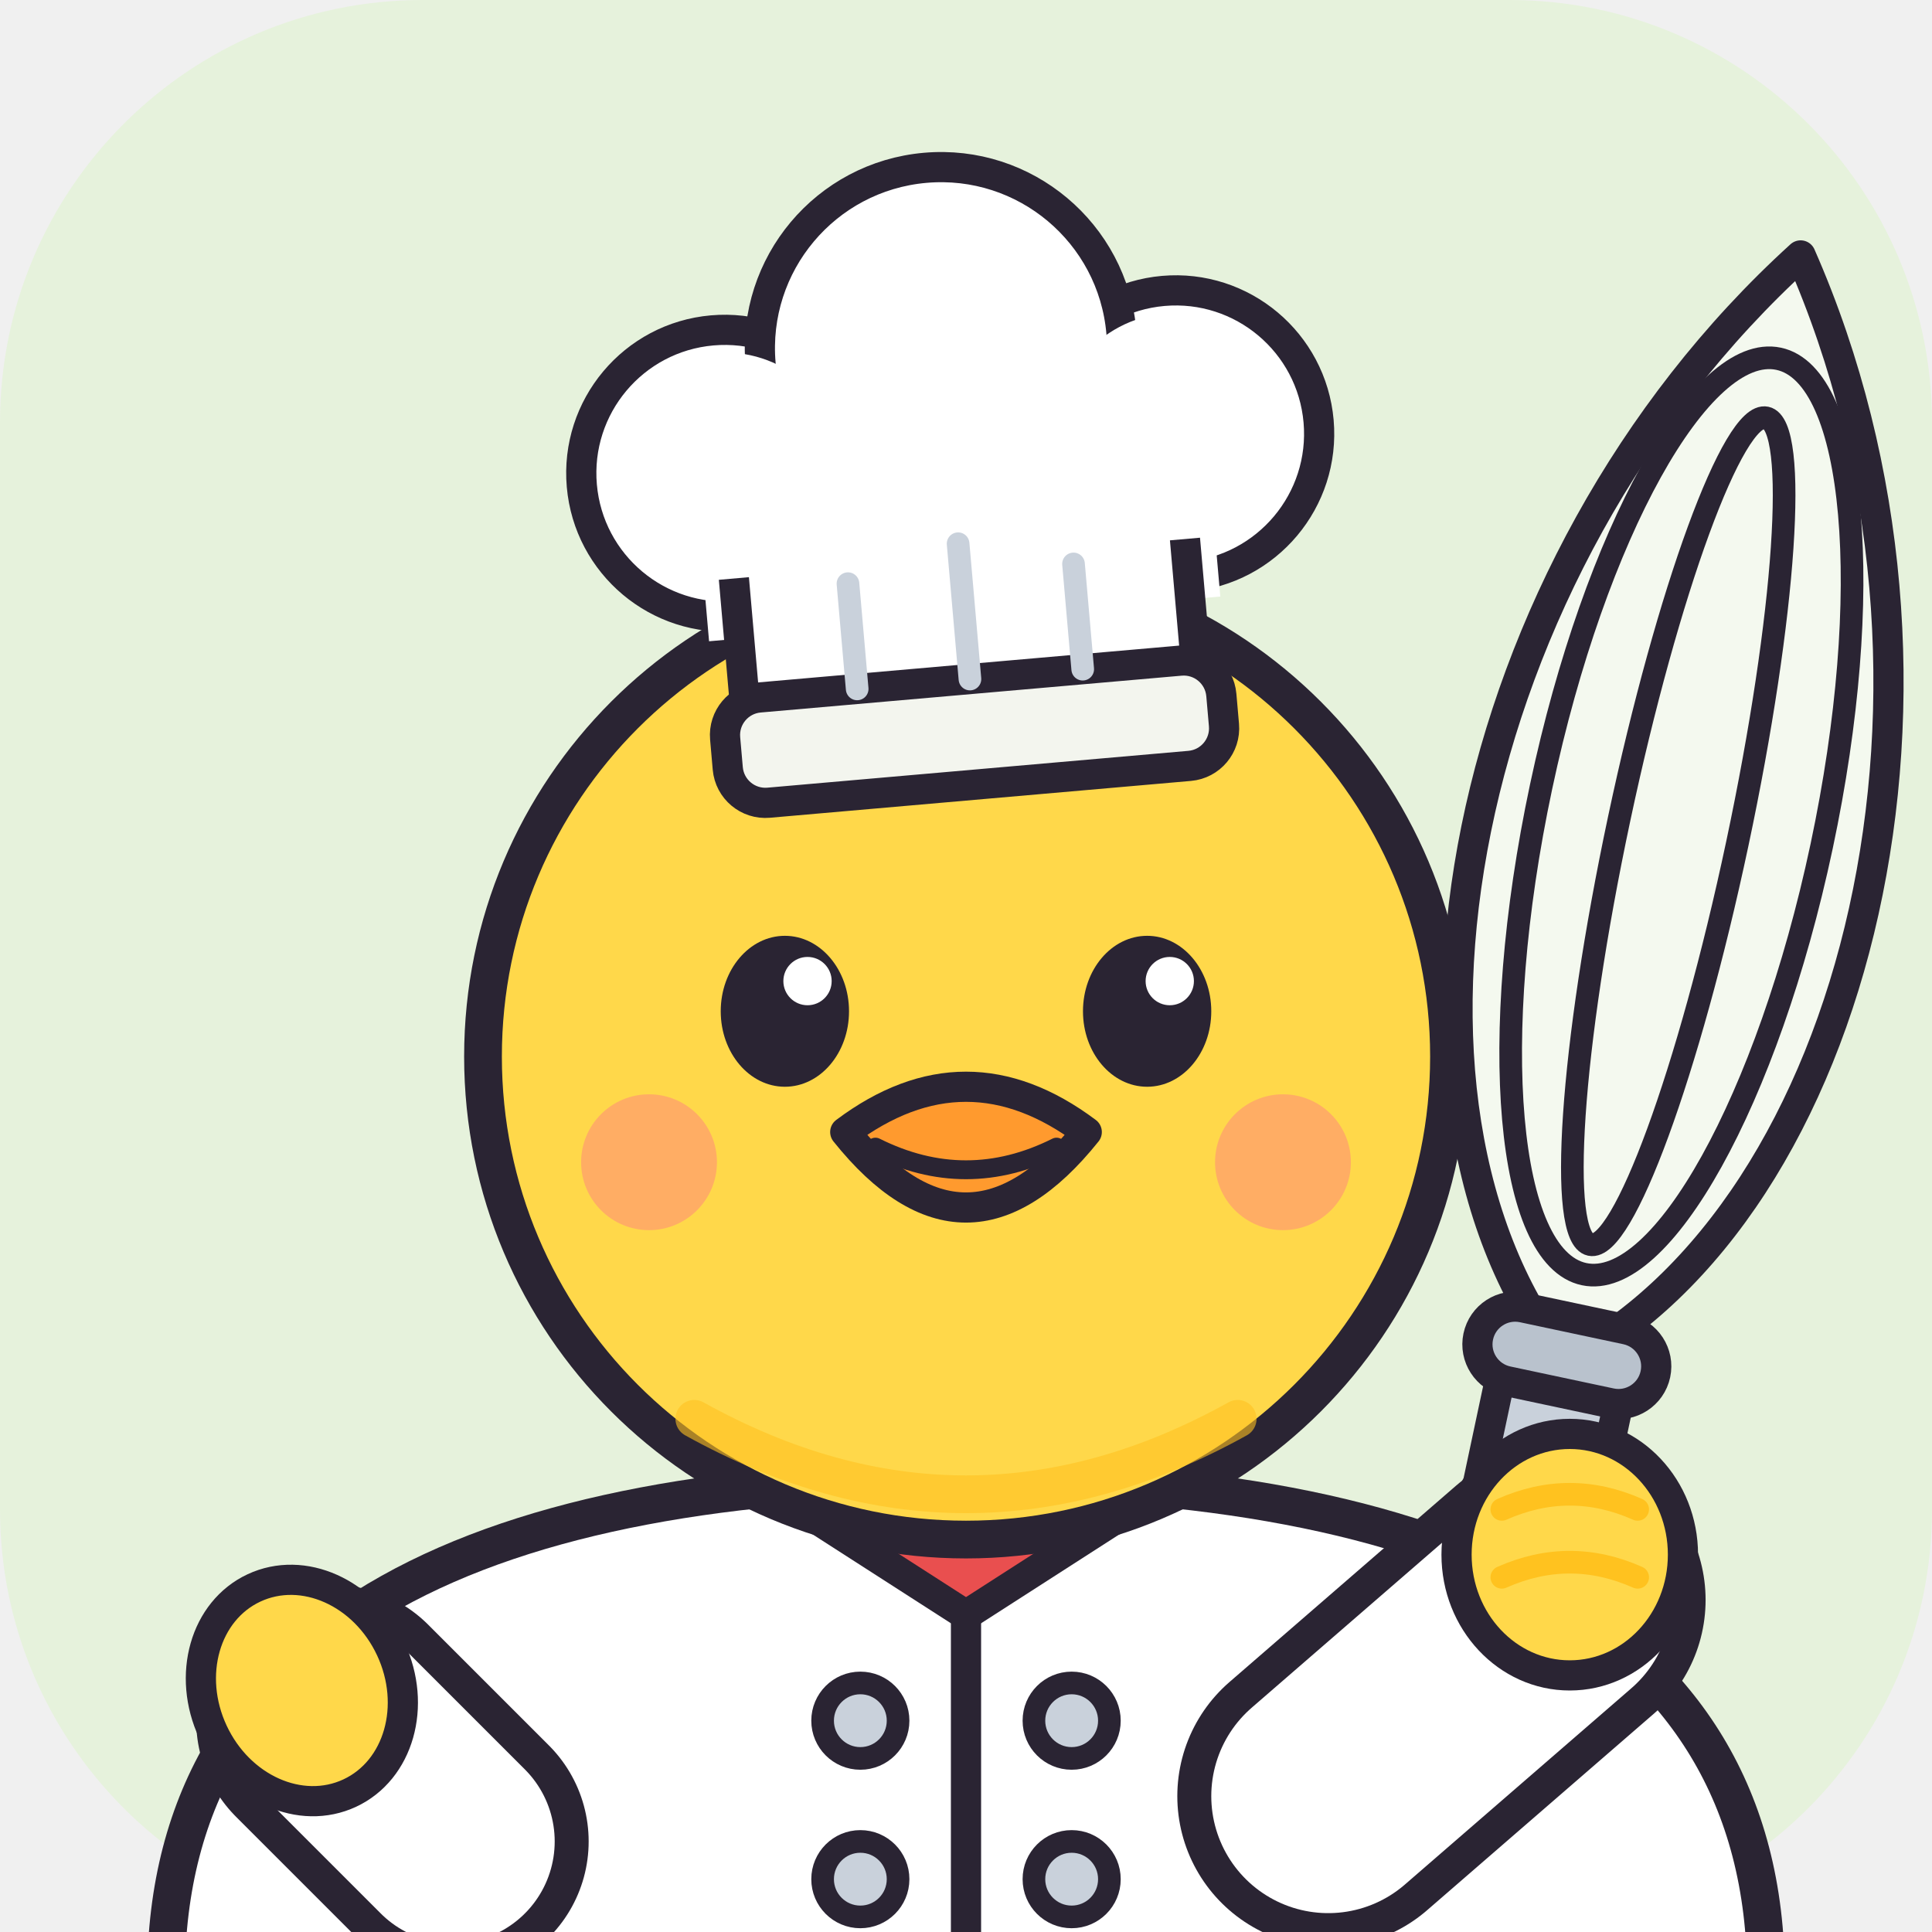
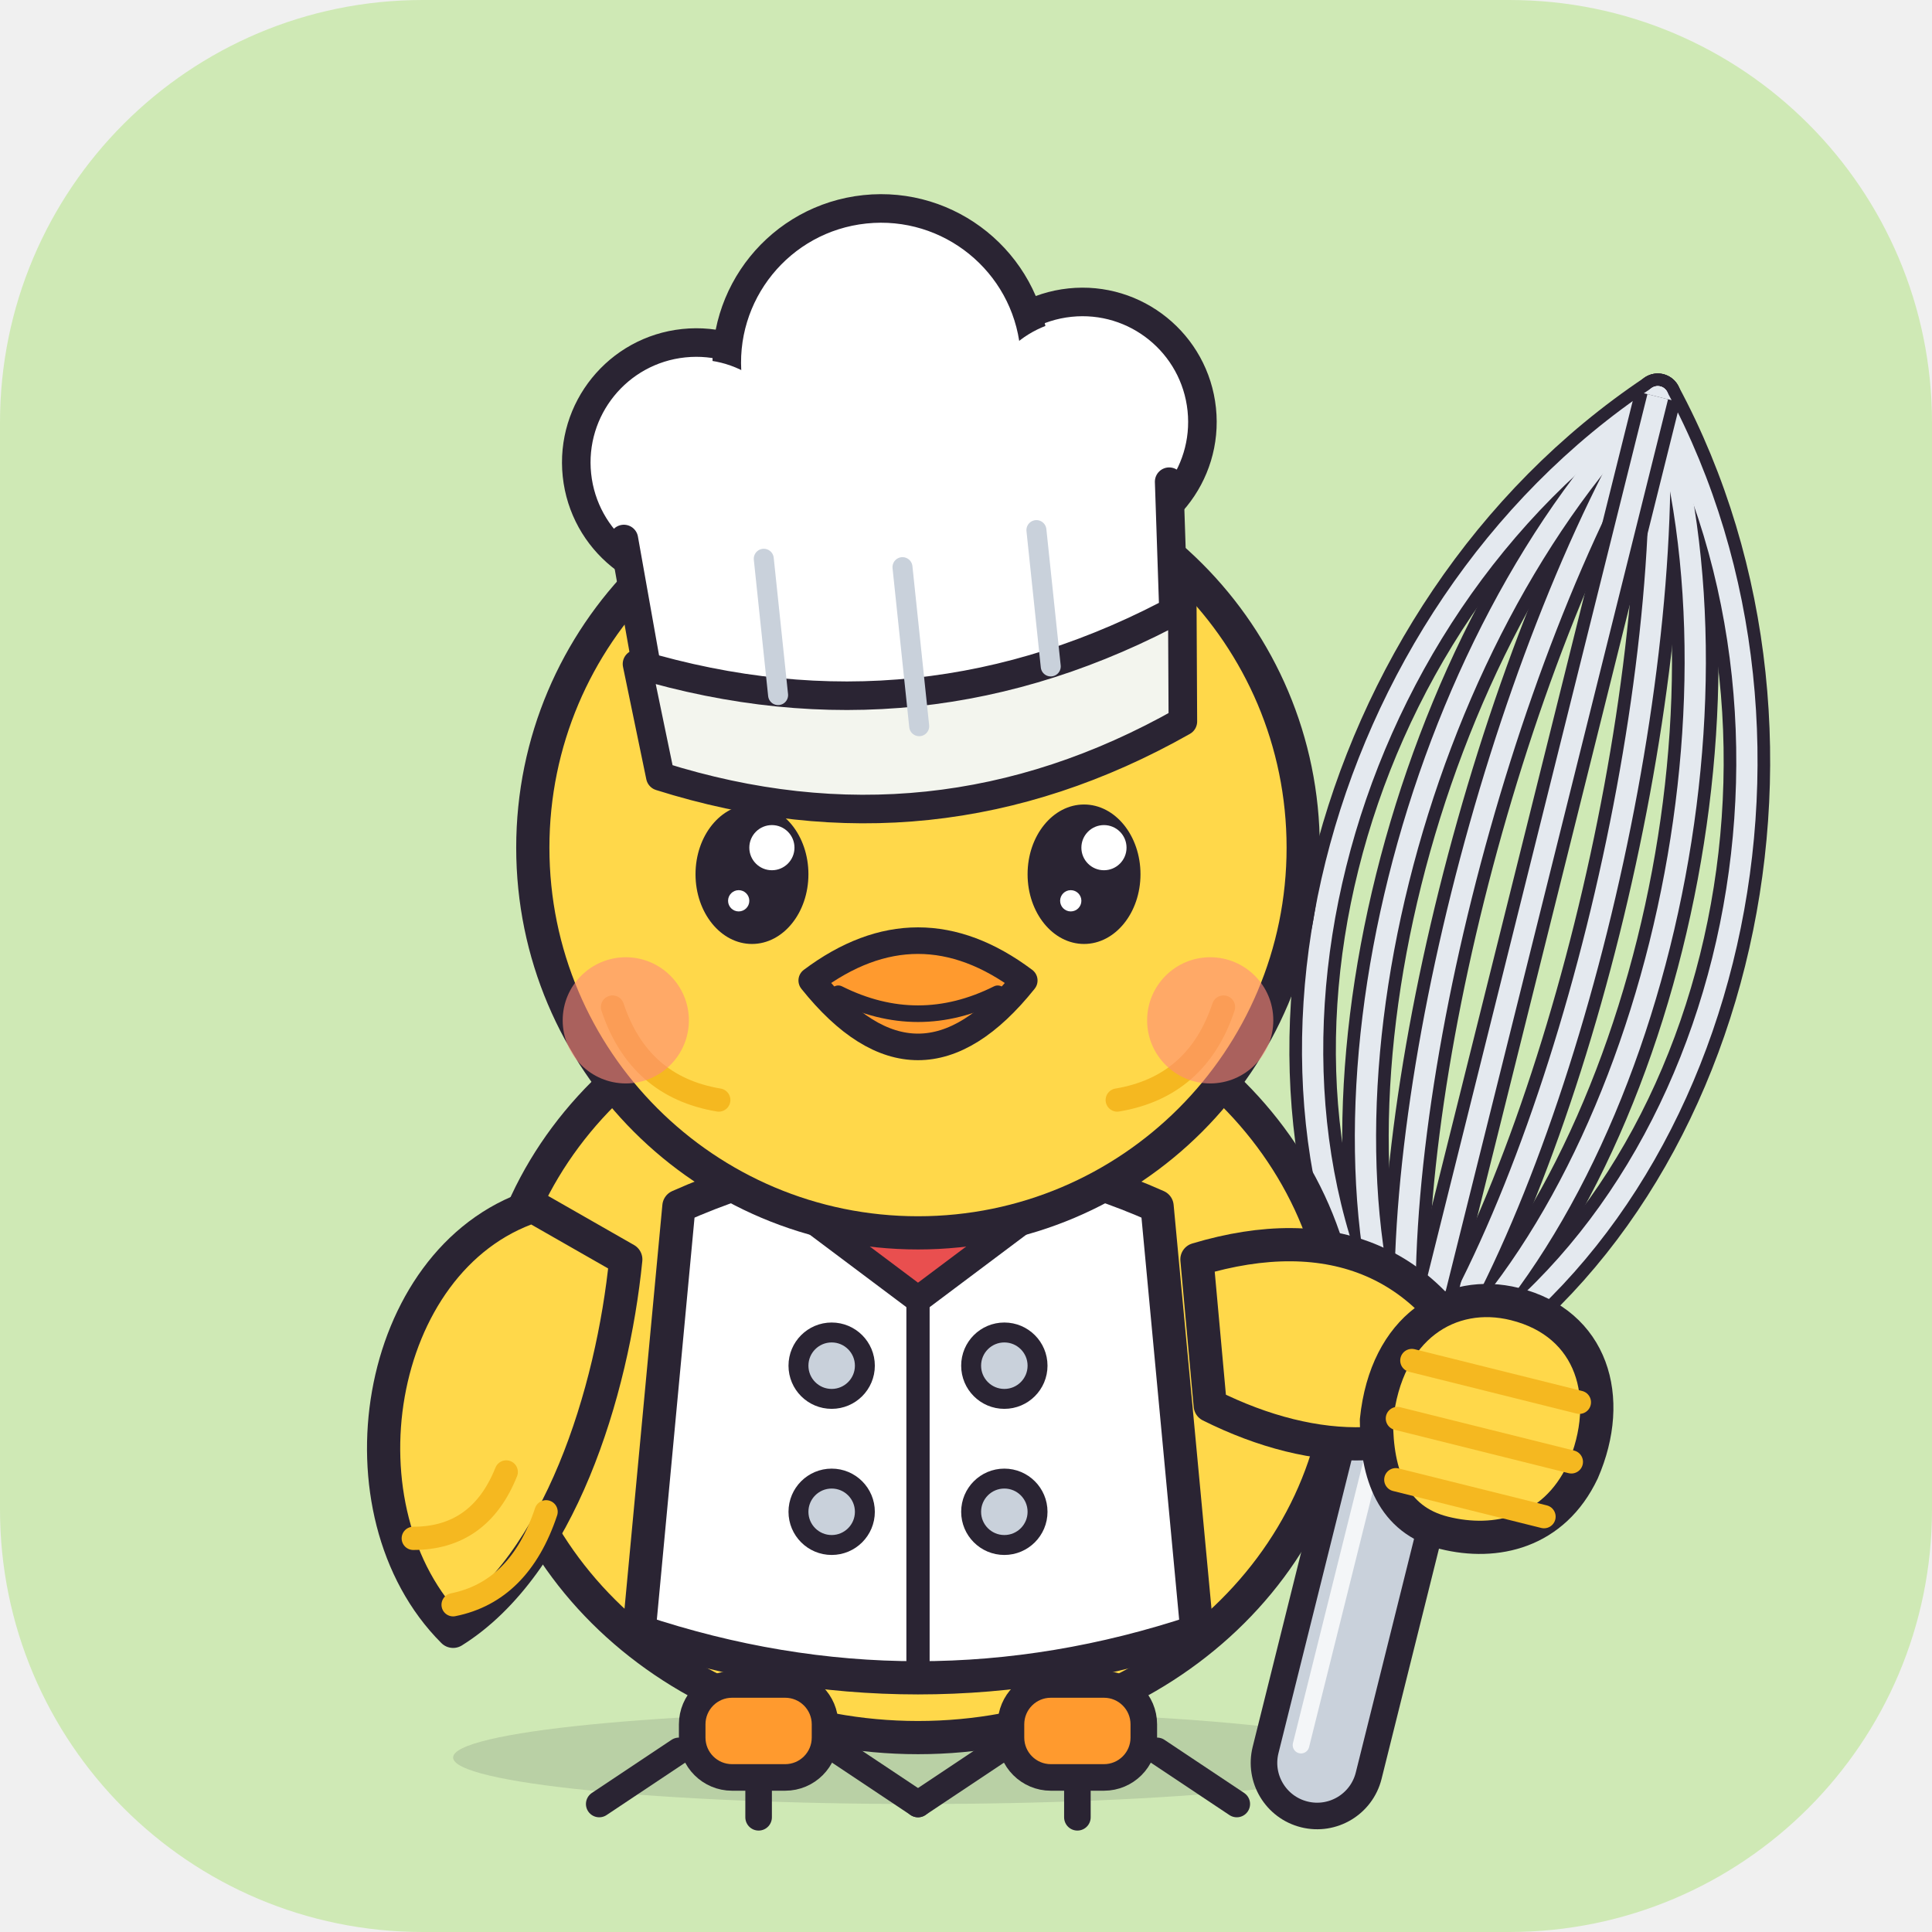
<svg xmlns="http://www.w3.org/2000/svg" viewBox="0 0 256 256">
-   <rect width="256" height="256" rx="56" fill="#E6F2DC" />
-   <g transform="rotate(12 202 206)">
-     <rect x="194" y="176" width="16" height="54" rx="8" fill="#C9D1DB" stroke="#2A2433" stroke-width="4" />
-     <path d="M202 180 C168 152 166 80 202 30 C238 80 236 152 202 180 Z" fill="#fff" fill-opacity=".55" stroke="#2A2433" stroke-width="4" stroke-linejoin="round" />
-     <ellipse cx="202" cy="106" rx="19" ry="62" fill="none" stroke="#2A2433" stroke-width="3" />
-     <ellipse cx="202" cy="108" rx="8" ry="56" fill="none" stroke="#2A2433" stroke-width="3" />
-     <rect x="190" y="174" width="24" height="10" rx="5" fill="#B9C2CD" stroke="#2A2433" stroke-width="4" />
-   </g>
-   <path d="M22 262 C22 214 66 196 128 196 C190 196 234 214 234 262 Z" fill="#FFFFFF" stroke="#2A2433" stroke-width="5" stroke-linejoin="round" />
-   <path d="M128 204 V262" stroke="#2A2433" stroke-width="4" />
-   <g fill="#C9D1DB" stroke="#2A2433" stroke-width="3">
-     <circle cx="114" cy="228" r="5" />
-     <circle cx="142" cy="228" r="5" />
-     <circle cx="114" cy="249" r="5" />
-     <circle cx="142" cy="249" r="5" />
-   </g>
-   <path d="M100 196 L128 214 L156 196 Z" fill="#E94F4F" stroke="#2A2433" stroke-width="4" stroke-linejoin="round" />
-   <path d="M60 244 L44 228" stroke="#2A2433" stroke-width="36" stroke-linecap="round" />
-   <path d="M60 244 L44 228" stroke="#FFFFFF" stroke-width="27" stroke-linecap="round" />
-   <ellipse cx="40" cy="224" rx="13" ry="15" fill="#FFD84A" stroke="#2A2433" stroke-width="4" transform="rotate(-25 40 224)" />
-   <path d="M176 238 L206 212" stroke="#2A2433" stroke-width="40" stroke-linecap="round" />
-   <path d="M176 238 L206 212" stroke="#FFFFFF" stroke-width="31" stroke-linecap="round" />
-   <ellipse cx="208" cy="206" rx="15" ry="16" fill="#FFD84A" stroke="#2A2433" stroke-width="4" />
-   <path d="M199 200 Q208 196 217 200 M199 209 Q208 205 217 209" stroke="#FFC21F" stroke-width="3" fill="none" stroke-linecap="round" />
-   <circle cx="128" cy="140" r="64" fill="#FFD84A" stroke="#2A2433" stroke-width="5" />
-   <path d="M92 188 Q128 208 164 188" stroke="#FFC21F" stroke-width="5" fill="none" stroke-linecap="round" opacity=".6" />
-   <ellipse cx="104" cy="134" rx="8.5" ry="10" fill="#2A2433" />
-   <ellipse cx="152" cy="134" rx="8.5" ry="10" fill="#2A2433" />
-   <circle cx="107" cy="130" r="3.2" fill="#fff" />
-   <circle cx="155" cy="130" r="3.2" fill="#fff" />
-   <circle cx="86" cy="154" r="9" fill="#FF8A7A" opacity=".55" />
-   <circle cx="170" cy="154" r="9" fill="#FF8A7A" opacity=".55" />
-   <path d="M112 150 Q128 138 144 150 Q128 170 112 150 Z" fill="#FF9A2E" stroke="#2A2433" stroke-width="4" stroke-linejoin="round" />
-   <path d="M116 152 Q128 158 140 152" stroke="#2A2433" stroke-width="2.5" fill="none" stroke-linecap="round" />
-   <path d="M120 78 Q118 62 126 56 M130 78 Q134 60 144 58" stroke="#2A2433" stroke-width="4" fill="none" stroke-linecap="round" />
-   <g transform="translate(0 14) rotate(-5 128 70)">
-     <g stroke="#2A2433" stroke-width="4" stroke-linejoin="round">
-       <circle cx="98" cy="46" r="19" fill="#FFFFFF" />
-       <circle cx="158" cy="46" r="19" fill="#FFFFFF" />
-       <circle cx="128" cy="32" r="24" fill="#FFFFFF" />
+   <rect width="256" height="256" rx="56" fill="#CFE9B5" />
+   <g transform="translate(9 12) scale(.88)">
+     <ellipse cx="128" cy="251" rx="70" ry="7" fill="#2A2433" opacity=".13" />
+     <g transform="translate(206 20) rotate(14 0 160)">
+       <g>
+         <path d="M0 176 C-40 140 -40 66 0 22 C40 66 40 140 0 176 Z" fill="none" stroke="#2A2433" stroke-width="7" stroke-linejoin="round" />
+         <path d="M0 176 C-27 140 -27 66 0 22 C27 66 27 140 0 176 Z" fill="none" stroke="#2A2433" stroke-width="7" stroke-linejoin="round" />
+         <path d="M0 176 C-14 140 -14 66 0 22 C14 66 14 140 0 176 Z" fill="none" stroke="#2A2433" stroke-width="7" stroke-linejoin="round" />
+         <path d="M0 176 C-40 140 -40 66 0 22 C40 66 40 140 0 176 Z" fill="none" stroke="#E4E9EF" stroke-width="3.2" stroke-linejoin="round" />
+         <path d="M0 176 C-27 140 -27 66 0 22 C27 66 27 140 0 176 Z" fill="none" stroke="#E4E9EF" stroke-width="3.2" stroke-linejoin="round" />
+         <path d="M0 176 C-14 140 -14 66 0 22 C14 66 14 140 0 176 Z" fill="none" stroke="#E4E9EF" stroke-width="3.2" stroke-linejoin="round" />
+       </g>
+       <path d="M0 22 V176" stroke="#2A2433" stroke-width="7" />
+       <path d="M0 22 V176" stroke="#E4E9EF" stroke-width="3.2" />
+       <rect x="-9" y="170" width="18" height="12" rx="4" fill="#B9C2CD" stroke="#2A2433" stroke-width="4" />
+       <rect x="-8" y="180" width="16" height="62" rx="8" fill="#C9D1DB" stroke="#2A2433" stroke-width="4" />
+       <path d="M-3 188 V232" stroke="#fff" stroke-width="2.5" stroke-linecap="round" opacity=".8" />
    </g>
-     <g fill="#FFFFFF">
-       <circle cx="98" cy="46" r="16" />
-       <circle cx="158" cy="46" r="16" />
-       <circle cx="128" cy="32" r="21" />
-       <rect x="94" y="44" width="68" height="24" />
+     <ellipse cx="128" cy="190" rx="64" ry="58" fill="#FFD84A" stroke="#2A2433" stroke-width="5" />
+     <path d="M92 168 Q128 152 164 168 L170 232 Q128 246 86 232 Z" fill="#FFFFFF" stroke="#2A2433" stroke-width="5" stroke-linejoin="round" />
+     <path d="M128 164 V240" stroke="#2A2433" stroke-width="3.5" />
+     <g fill="#C9D1DB" stroke="#2A2433" stroke-width="3">
+       <circle cx="115" cy="192" r="5" />
+       <circle cx="141" cy="192" r="5" />
+       <circle cx="115" cy="214" r="5" />
+       <circle cx="141" cy="214" r="5" />
    </g>
-     <path d="M98 60 V84 Q98 88 102 88 H154 Q158 88 158 84 V60" fill="#FFFFFF" stroke="#2A2433" stroke-width="4" stroke-linejoin="round" />
-     <rect x="95" y="76" width="66" height="14" rx="5" fill="#F3F5EE" stroke="#2A2433" stroke-width="4" />
-     <path d="M113 62 V76 M128 58 V76 M143 62 V76" stroke="#C9D1DB" stroke-width="3" stroke-linecap="round" />
+     <path d="M104 164 L128 182 L152 164 Z" fill="#E94F4F" stroke="#2A2433" stroke-width="4" stroke-linejoin="round" />
+     <g fill="#FF9A2E" stroke="#2A2433" stroke-width="4" stroke-linejoin="round" stroke-linecap="round">
+       <path d="M92 250 L80 258 M104 252 L104 260 M116 250 L128 258" />
+       <path d="M140 250 L128 258 M152 252 L152 260 M164 250 L176 258" />
+       <rect x="94" y="240" width="20" height="14" rx="6" />
+       <rect x="142" y="240" width="20" height="14" rx="6" />
+     </g>
+     <path d="M70 168 C46 176 40 214 58 232 C74 222 82 196 84 176 Z" fill="#FFD84A" stroke="#2A2433" stroke-width="5" stroke-linejoin="round" />
+     <path d="M52 218 Q62 218 66 208 M58 228 Q68 226 72 214" stroke="#F5B820" stroke-width="3.5" fill="none" stroke-linecap="round" />
+     <circle cx="128" cy="114" r="58" fill="#FFD84A" stroke="#2A2433" stroke-width="5" />
+     <path d="M82 138 Q86 150 98 152 M174 138 Q170 150 158 152" stroke="#F5B820" stroke-width="3.5" fill="none" stroke-linecap="round" />
+     <ellipse cx="103" cy="118" rx="8.5" ry="10.5" fill="#2A2433" />
+     <ellipse cx="153" cy="118" rx="8.5" ry="10.5" fill="#2A2433" />
+     <circle cx="106" cy="114" r="3.4" fill="#fff" />
+     <circle cx="156" cy="114" r="3.4" fill="#fff" />
+     <circle cx="101" cy="122" r="1.6" fill="#fff" />
+     <circle cx="151" cy="122" r="1.6" fill="#fff" />
+     <circle cx="84" cy="140" r="9.5" fill="#FF8A7A" opacity=".6" />
+     <circle cx="172" cy="140" r="9.5" fill="#FF8A7A" opacity=".6" />
+     <path d="M112 134 Q128 122 144 134 Q128 154 112 134 Z" fill="#FF9A2E" stroke="#2A2433" stroke-width="4" stroke-linejoin="round" />
+     <path d="M116 136 Q128 142 140 136" stroke="#2A2433" stroke-width="2.5" fill="none" stroke-linecap="round" />
+     <g transform="translate(0 2) translate(128 92) scale(.86) rotate(-6) translate(-128 -92)">
+       <g stroke="#2A2433" stroke-width="5" stroke-linejoin="round" fill="#FFFFFF">
+         <circle cx="94" cy="44" r="21" />
+         <circle cx="162" cy="44" r="21" />
+         <circle cx="128" cy="30" r="27" />
+       </g>
+       <g fill="#FFFFFF">
+         <circle cx="94" cy="44" r="18" />
+         <circle cx="162" cy="44" r="18" />
+         <circle cx="128" cy="30" r="24" />
+         <rect x="84" y="46" width="88" height="34" />
+       </g>
+       <path d="M80 56 L82 84 Q128 100 174 84 L176 56" fill="#FFFFFF" stroke="#2A2433" stroke-width="5" stroke-linejoin="round" stroke-linecap="round" />
+       <path d="M80 78 Q128 98 176 78 L174 98 Q128 118 82 98 Z" fill="#F3F5EE" stroke="#2A2433" stroke-width="5" stroke-linejoin="round" />
+       <path d="M104 62 V86 M128 66 V94 M152 62 V86" stroke="#C9D1DB" stroke-width="3.5" stroke-linecap="round" />
+     </g>
+     <path d="M170 176 C190 170 206 176 214 196 C204 206 188 206 172 198 Z" fill="#FFD84A" stroke="#2A2433" stroke-width="5" stroke-linejoin="round" />
+     <g transform="rotate(14 214 190)">
+       <path d="M200 204 C198 190 206 182 216 182 C228 182 234 192 232 204 C230 214 222 218 214 218 C206 218 202 212 200 204 Z" fill="#FFD84A" stroke="#2A2433" stroke-width="5" stroke-linejoin="round" />
+       <path d="M203 194 H229 M203 203 H230 M205 212 H228" stroke="#F5B820" stroke-width="3.5" stroke-linecap="round" />
+     </g>
  </g>
</svg>
